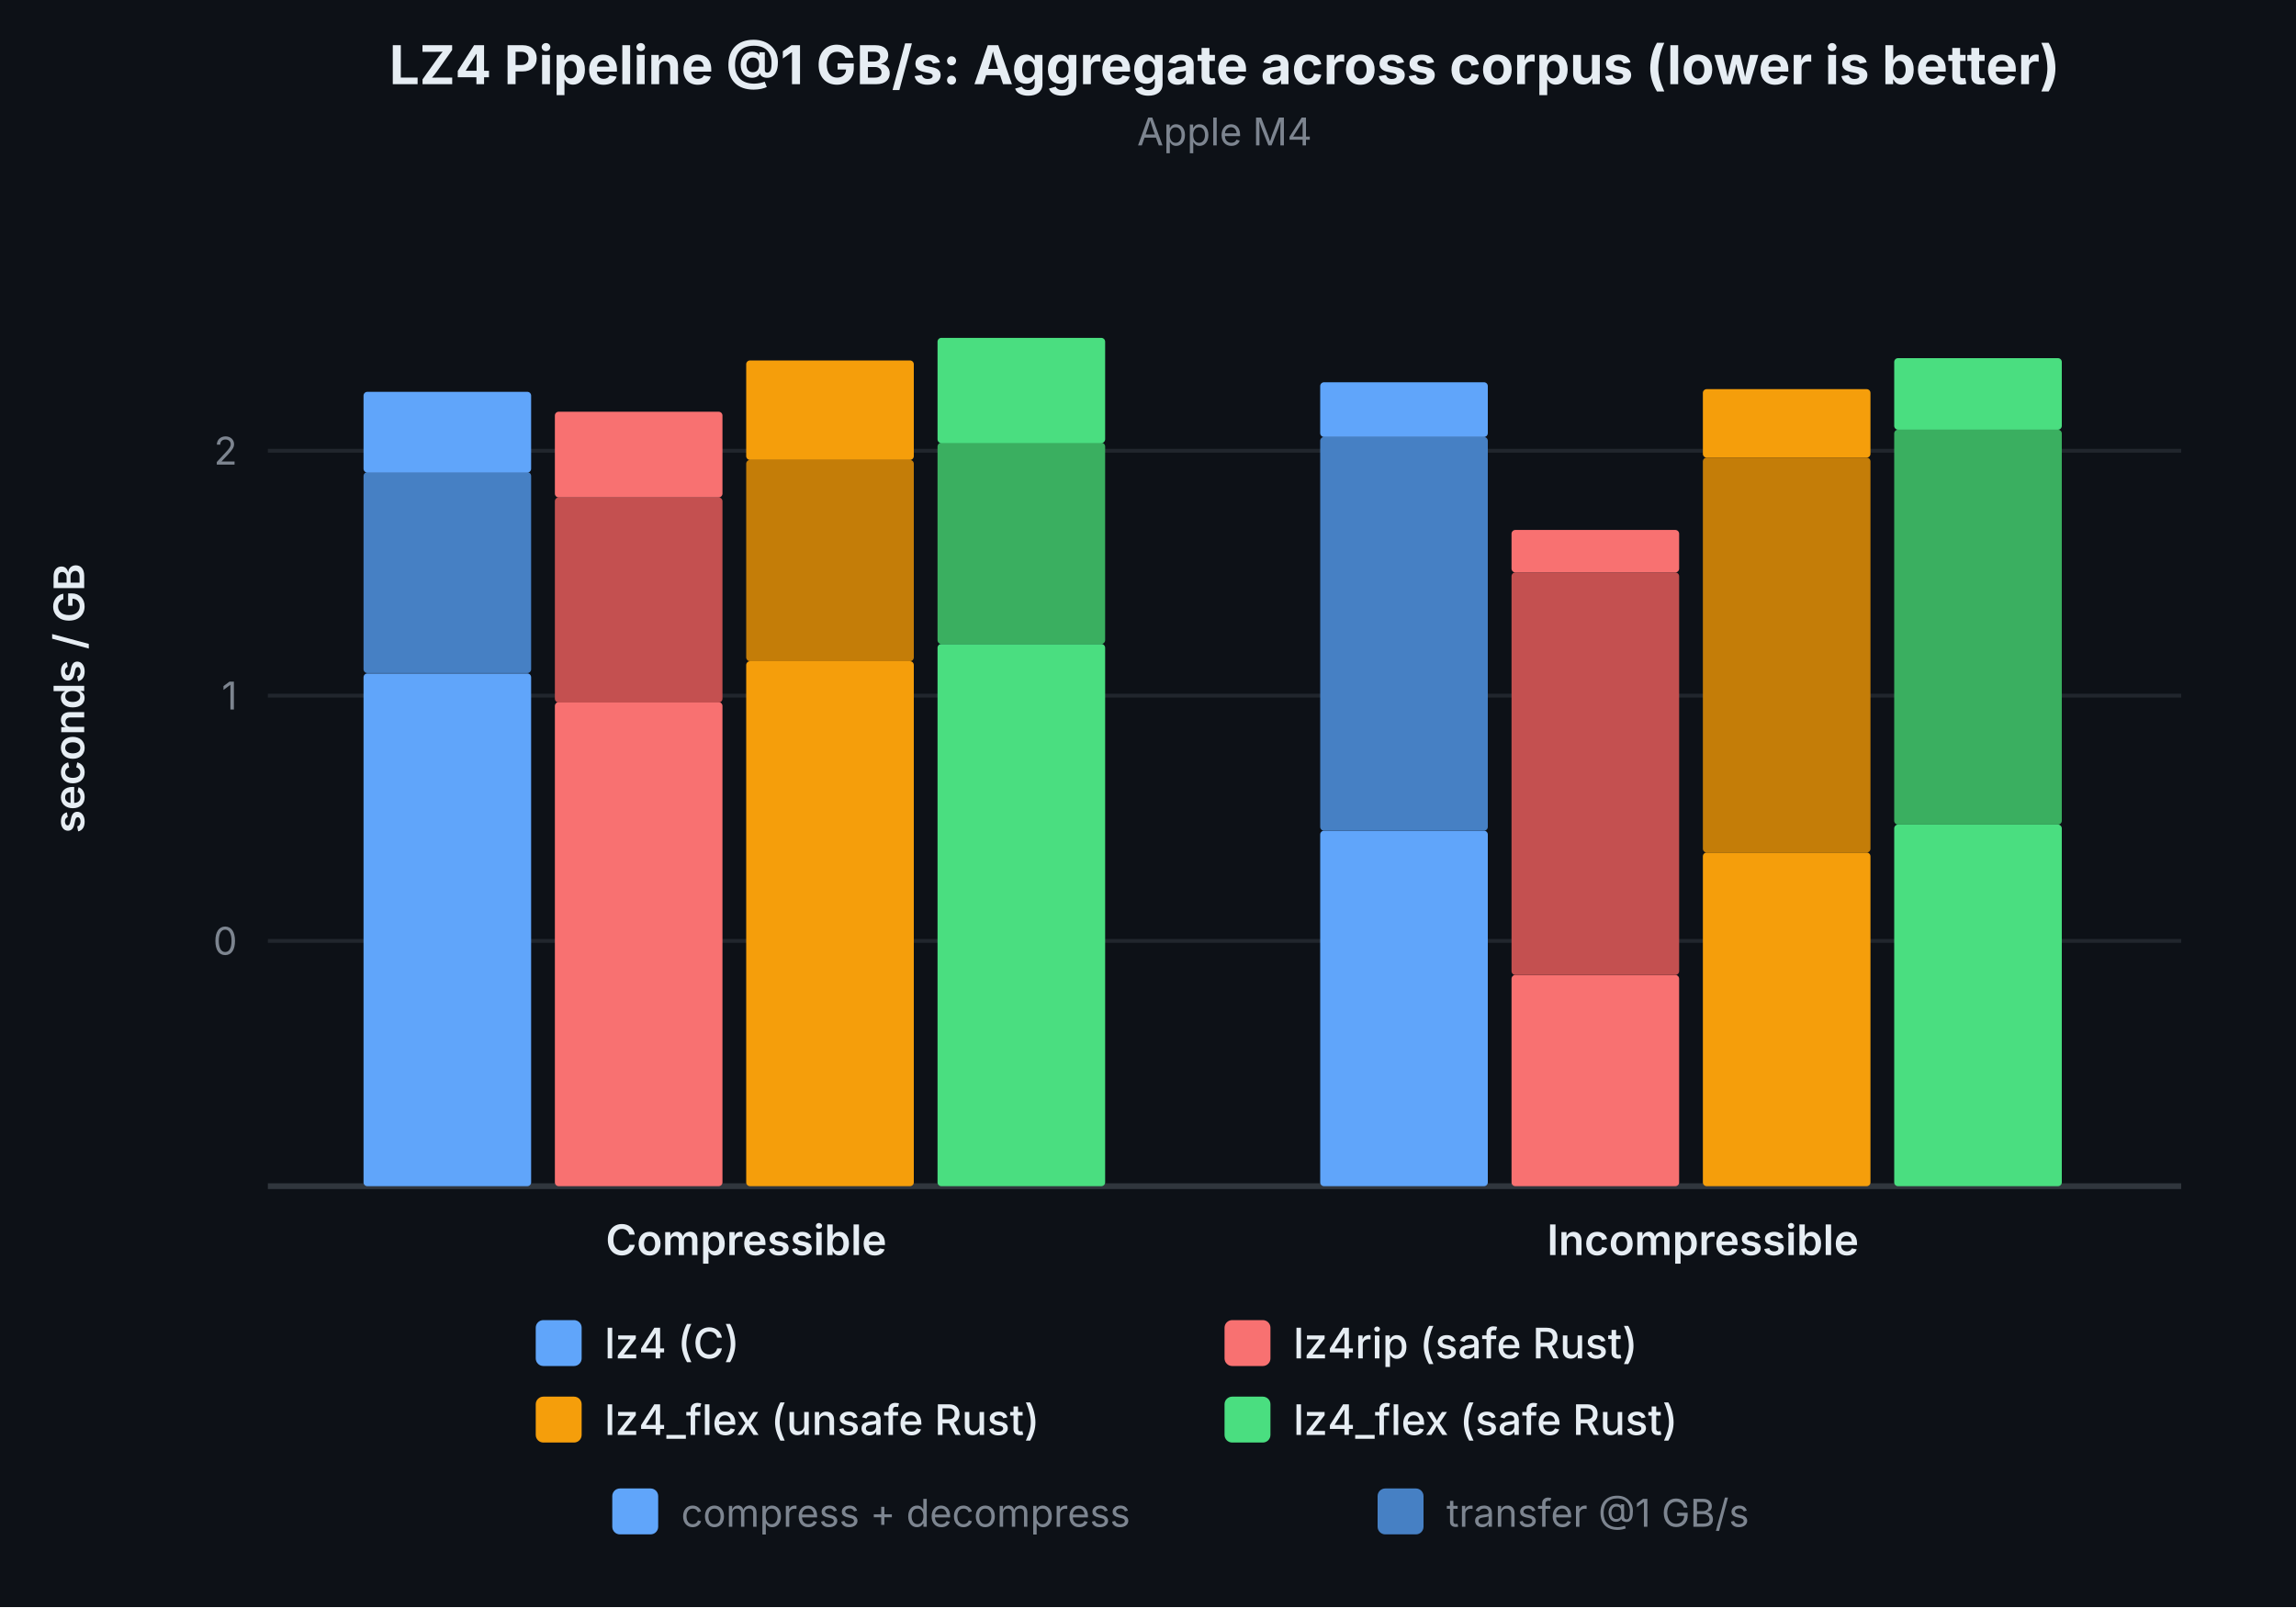
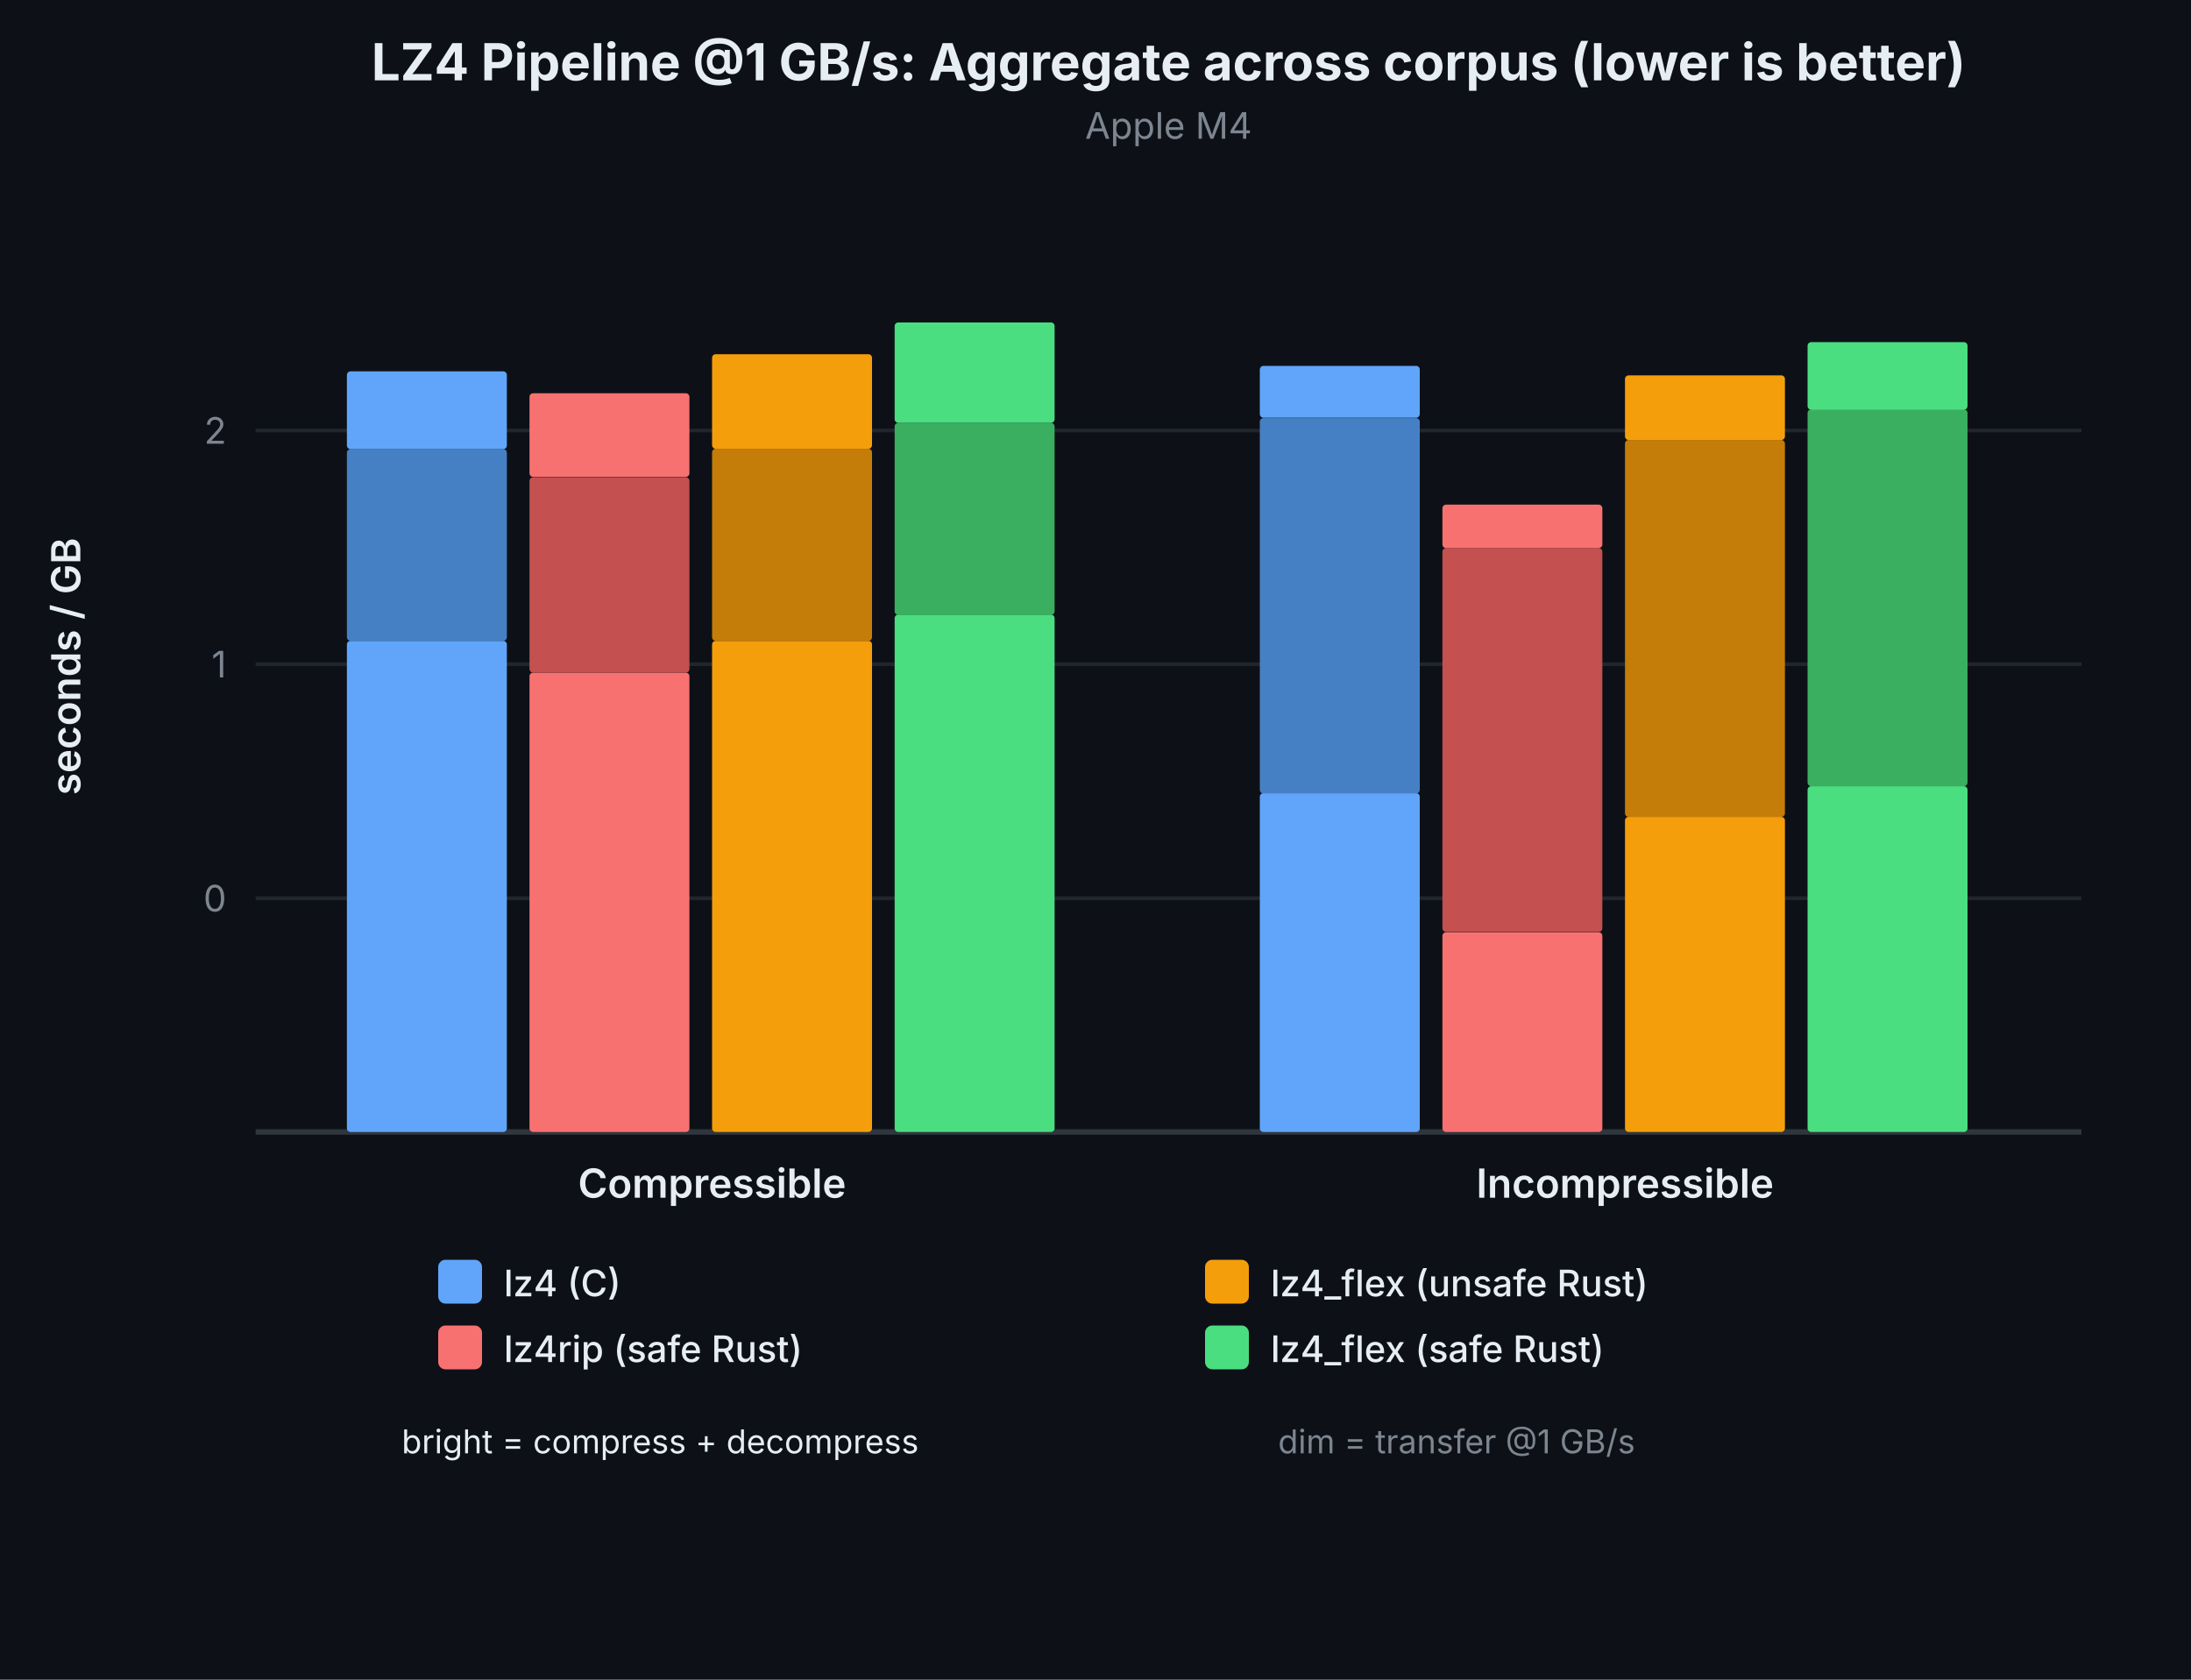
- <svg xmlns="http://www.w3.org/2000/svg" viewBox="0 0 600 420" font-family="system-ui, -apple-system, sans-serif">
-   <rect width="600" height="420" fill="#0d1117" />
+ <svg xmlns="http://www.w3.org/2000/svg" viewBox="0 0 600 460" font-family="system-ui, -apple-system, sans-serif">
+   <rect width="600" height="460" fill="#0d1117" />
  <text x="320.0" y="22" text-anchor="middle" fill="#e6edf3" font-size="14" font-weight="700">LZ4 Pipeline @1 GB/s: Aggregate across corpus (lower is better)</text>
  <text x="320.0" y="38" text-anchor="middle" fill="#7d8590" font-size="10">Apple M4</text>
-   <line x1="70" y1="245.9" x2="570" y2="245.9" stroke="#21262d" stroke-width="1" />
-   <text x="62" y="245.9" text-anchor="end" dominant-baseline="middle" fill="#7d8590" font-size="10">0</text>
-   <line x1="70" y1="181.8" x2="570" y2="181.8" stroke="#21262d" stroke-width="1" />
-   <text x="62" y="181.8" text-anchor="end" dominant-baseline="middle" fill="#7d8590" font-size="10">1</text>
-   <line x1="70" y1="117.8" x2="570" y2="117.8" stroke="#21262d" stroke-width="1" />
-   <text x="62" y="117.8" text-anchor="end" dominant-baseline="middle" fill="#7d8590" font-size="10">2</text>
+   <line x1="70" y1="246.0" x2="570" y2="246.0" stroke="#21262d" stroke-width="1" />
+   <text x="62" y="246.0" text-anchor="end" dominant-baseline="middle" fill="#7d8590" font-size="10">0</text>
+   <line x1="70" y1="181.9" x2="570" y2="181.9" stroke="#21262d" stroke-width="1" />
+   <text x="62" y="181.9" text-anchor="end" dominant-baseline="middle" fill="#7d8590" font-size="10">1</text>
+   <line x1="70" y1="117.9" x2="570" y2="117.9" stroke="#21262d" stroke-width="1" />
+   <text x="62" y="117.9" text-anchor="end" dominant-baseline="middle" fill="#7d8590" font-size="10">2</text>
  <line x1="70" y1="310" x2="570" y2="310" stroke="#30363d" stroke-width="1.5" />
  <text x="22" y="182.5" text-anchor="middle" fill="#e6edf3" font-size="11" font-weight="600" transform="rotate(-90,22,182.5)">seconds / GB</text>
-   <rect x="95.0" y="176.0" width="43.8" height="134.0" fill="#60a5fa" rx="1" />
-   <rect x="95.0" y="123.4" width="43.8" height="52.5" fill="#4680c4" rx="1" />
-   <rect x="95.0" y="102.4" width="43.8" height="21.1" fill="#60a5fa" rx="1" />
-   <rect x="145.0" y="183.5" width="43.8" height="126.5" fill="#f87171" rx="1" />
-   <rect x="145.0" y="130.0" width="43.8" height="53.6" fill="#c45050" rx="1" />
-   <rect x="145.0" y="107.6" width="43.8" height="22.4" fill="#f87171" rx="1" />
-   <rect x="195.0" y="172.8" width="43.8" height="137.2" fill="#f59e0b" rx="1" />
-   <rect x="195.0" y="120.2" width="43.8" height="52.6" fill="#c47d08" rx="1" />
-   <rect x="195.0" y="94.2" width="43.8" height="26.0" fill="#f59e0b" rx="1" />
+   <rect x="95.0" y="175.5" width="43.8" height="134.5" fill="#60a5fa" rx="1" />
+   <rect x="95.0" y="123.0" width="43.8" height="52.5" fill="#4680c4" rx="1" />
+   <rect x="95.0" y="101.7" width="43.8" height="21.3" fill="#60a5fa" rx="1" />
+   <rect x="145.0" y="184.2" width="43.8" height="125.8" fill="#f87171" rx="1" />
+   <rect x="145.0" y="130.7" width="43.8" height="53.5" fill="#c45050" rx="1" />
+   <rect x="145.0" y="107.7" width="43.8" height="22.9" fill="#f87171" rx="1" />
+   <rect x="195.0" y="175.5" width="43.8" height="134.5" fill="#f59e0b" rx="1" />
+   <rect x="195.0" y="122.9" width="43.8" height="52.6" fill="#c47d08" rx="1" />
+   <rect x="195.0" y="97.0" width="43.8" height="25.9" fill="#f59e0b" rx="1" />
  <rect x="245.0" y="168.3" width="43.8" height="141.7" fill="#4ade80" rx="1" />
-   <rect x="245.0" y="115.7" width="43.8" height="52.6" fill="#3aaf60" rx="1" />
+   <rect x="245.0" y="115.8" width="43.8" height="52.6" fill="#3aaf60" rx="1" />
  <rect x="245.0" y="88.3" width="43.8" height="27.5" fill="#4ade80" rx="1" />
  <text x="195.0" y="328" text-anchor="middle" fill="#e6edf3" font-size="11" font-weight="600">Compressible</text>
-   <rect x="345.0" y="217.1" width="43.8" height="92.9" fill="#60a5fa" rx="1" />
-   <rect x="345.0" y="114.2" width="43.8" height="102.9" fill="#4680c4" rx="1" />
-   <rect x="345.0" y="99.9" width="43.8" height="14.3" fill="#60a5fa" rx="1" />
-   <rect x="395.0" y="254.8" width="43.8" height="55.2" fill="#f87171" rx="1" />
-   <rect x="395.0" y="149.6" width="43.8" height="105.2" fill="#c45050" rx="1" />
-   <rect x="395.0" y="138.5" width="43.8" height="11.1" fill="#f87171" rx="1" />
-   <rect x="445.0" y="222.8" width="43.8" height="87.2" fill="#f59e0b" rx="1" />
-   <rect x="445.0" y="119.6" width="43.8" height="103.2" fill="#c47d08" rx="1" />
-   <rect x="445.0" y="101.7" width="43.8" height="17.9" fill="#f59e0b" rx="1" />
-   <rect x="495.0" y="215.5" width="43.8" height="94.5" fill="#4ade80" rx="1" />
-   <rect x="495.0" y="112.3" width="43.8" height="103.2" fill="#3aaf60" rx="1" />
-   <rect x="495.0" y="93.6" width="43.8" height="18.7" fill="#4ade80" rx="1" />
+   <rect x="345.0" y="217.2" width="43.8" height="92.8" fill="#60a5fa" rx="1" />
+   <rect x="345.0" y="114.5" width="43.8" height="102.8" fill="#4680c4" rx="1" />
+   <rect x="345.0" y="100.2" width="43.8" height="14.2" fill="#60a5fa" rx="1" />
+   <rect x="395.0" y="255.3" width="43.8" height="54.7" fill="#f87171" rx="1" />
+   <rect x="395.0" y="150.1" width="43.8" height="105.1" fill="#c45050" rx="1" />
+   <rect x="395.0" y="138.2" width="43.8" height="11.9" fill="#f87171" rx="1" />
+   <rect x="445.0" y="223.7" width="43.8" height="86.3" fill="#f59e0b" rx="1" />
+   <rect x="445.0" y="120.5" width="43.8" height="103.2" fill="#c47d08" rx="1" />
+   <rect x="445.0" y="102.8" width="43.8" height="17.7" fill="#f59e0b" rx="1" />
+   <rect x="495.0" y="215.3" width="43.8" height="94.7" fill="#4ade80" rx="1" />
+   <rect x="495.0" y="112.1" width="43.8" height="103.2" fill="#3aaf60" rx="1" />
+   <rect x="495.0" y="93.7" width="43.8" height="18.5" fill="#4ade80" rx="1" />
  <text x="445.0" y="328" text-anchor="middle" fill="#e6edf3" font-size="11" font-weight="600">Incompressible</text>
-   <rect x="140" y="345" width="12" height="12" fill="#60a5fa" rx="2" />
-   <text x="158" y="355" fill="#e6edf3" font-size="11" font-weight="500">lz4 (C)</text>
-   <rect x="320" y="345" width="12" height="12" fill="#f87171" rx="2" />
-   <text x="338" y="355" fill="#e6edf3" font-size="11" font-weight="500">lz4rip (safe Rust)</text>
-   <rect x="140" y="365" width="12" height="12" fill="#f59e0b" rx="2" />
-   <text x="158" y="375" fill="#e6edf3" font-size="11" font-weight="500">lz4_flex (unsafe Rust)</text>
-   <rect x="320" y="365" width="12" height="12" fill="#4ade80" rx="2" />
-   <text x="338" y="375" fill="#e6edf3" font-size="11" font-weight="500">lz4_flex (safe Rust)</text>
-   <rect x="160" y="389" width="12" height="12" fill="#60a5fa" rx="2" />
-   <text x="178" y="399" fill="#7d8590" font-size="10">compress + decompress</text>
-   <rect x="360" y="389" width="12" height="12" fill="#4680c4" rx="2" />
-   <text x="378" y="399" fill="#7d8590" font-size="10">transfer @1 GB/s</text>
+   <rect x="120" y="345" width="12" height="12" fill="#60a5fa" rx="2" />
+   <text x="138" y="355" fill="#e6edf3" font-size="10" font-weight="500">lz4 (C)</text>
+   <rect x="120" y="363" width="12" height="12" fill="#f87171" rx="2" />
+   <text x="138" y="373" fill="#e6edf3" font-size="10" font-weight="500">lz4rip (safe Rust)</text>
+   <rect x="330" y="345" width="12" height="12" fill="#f59e0b" rx="2" />
+   <text x="348" y="355" fill="#e6edf3" font-size="10" font-weight="500">lz4_flex (unsafe Rust)</text>
+   <rect x="330" y="363" width="12" height="12" fill="#4ade80" rx="2" />
+   <text x="348" y="373" fill="#e6edf3" font-size="10" font-weight="500">lz4_flex (safe Rust)</text>
+   <text x="110" y="398" fill="#e6edf3" font-size="9">bright = compress + decompress</text>
+   <text x="350" y="398" fill="#7d8590" font-size="9">dim = transfer @1 GB/s</text>
</svg>
